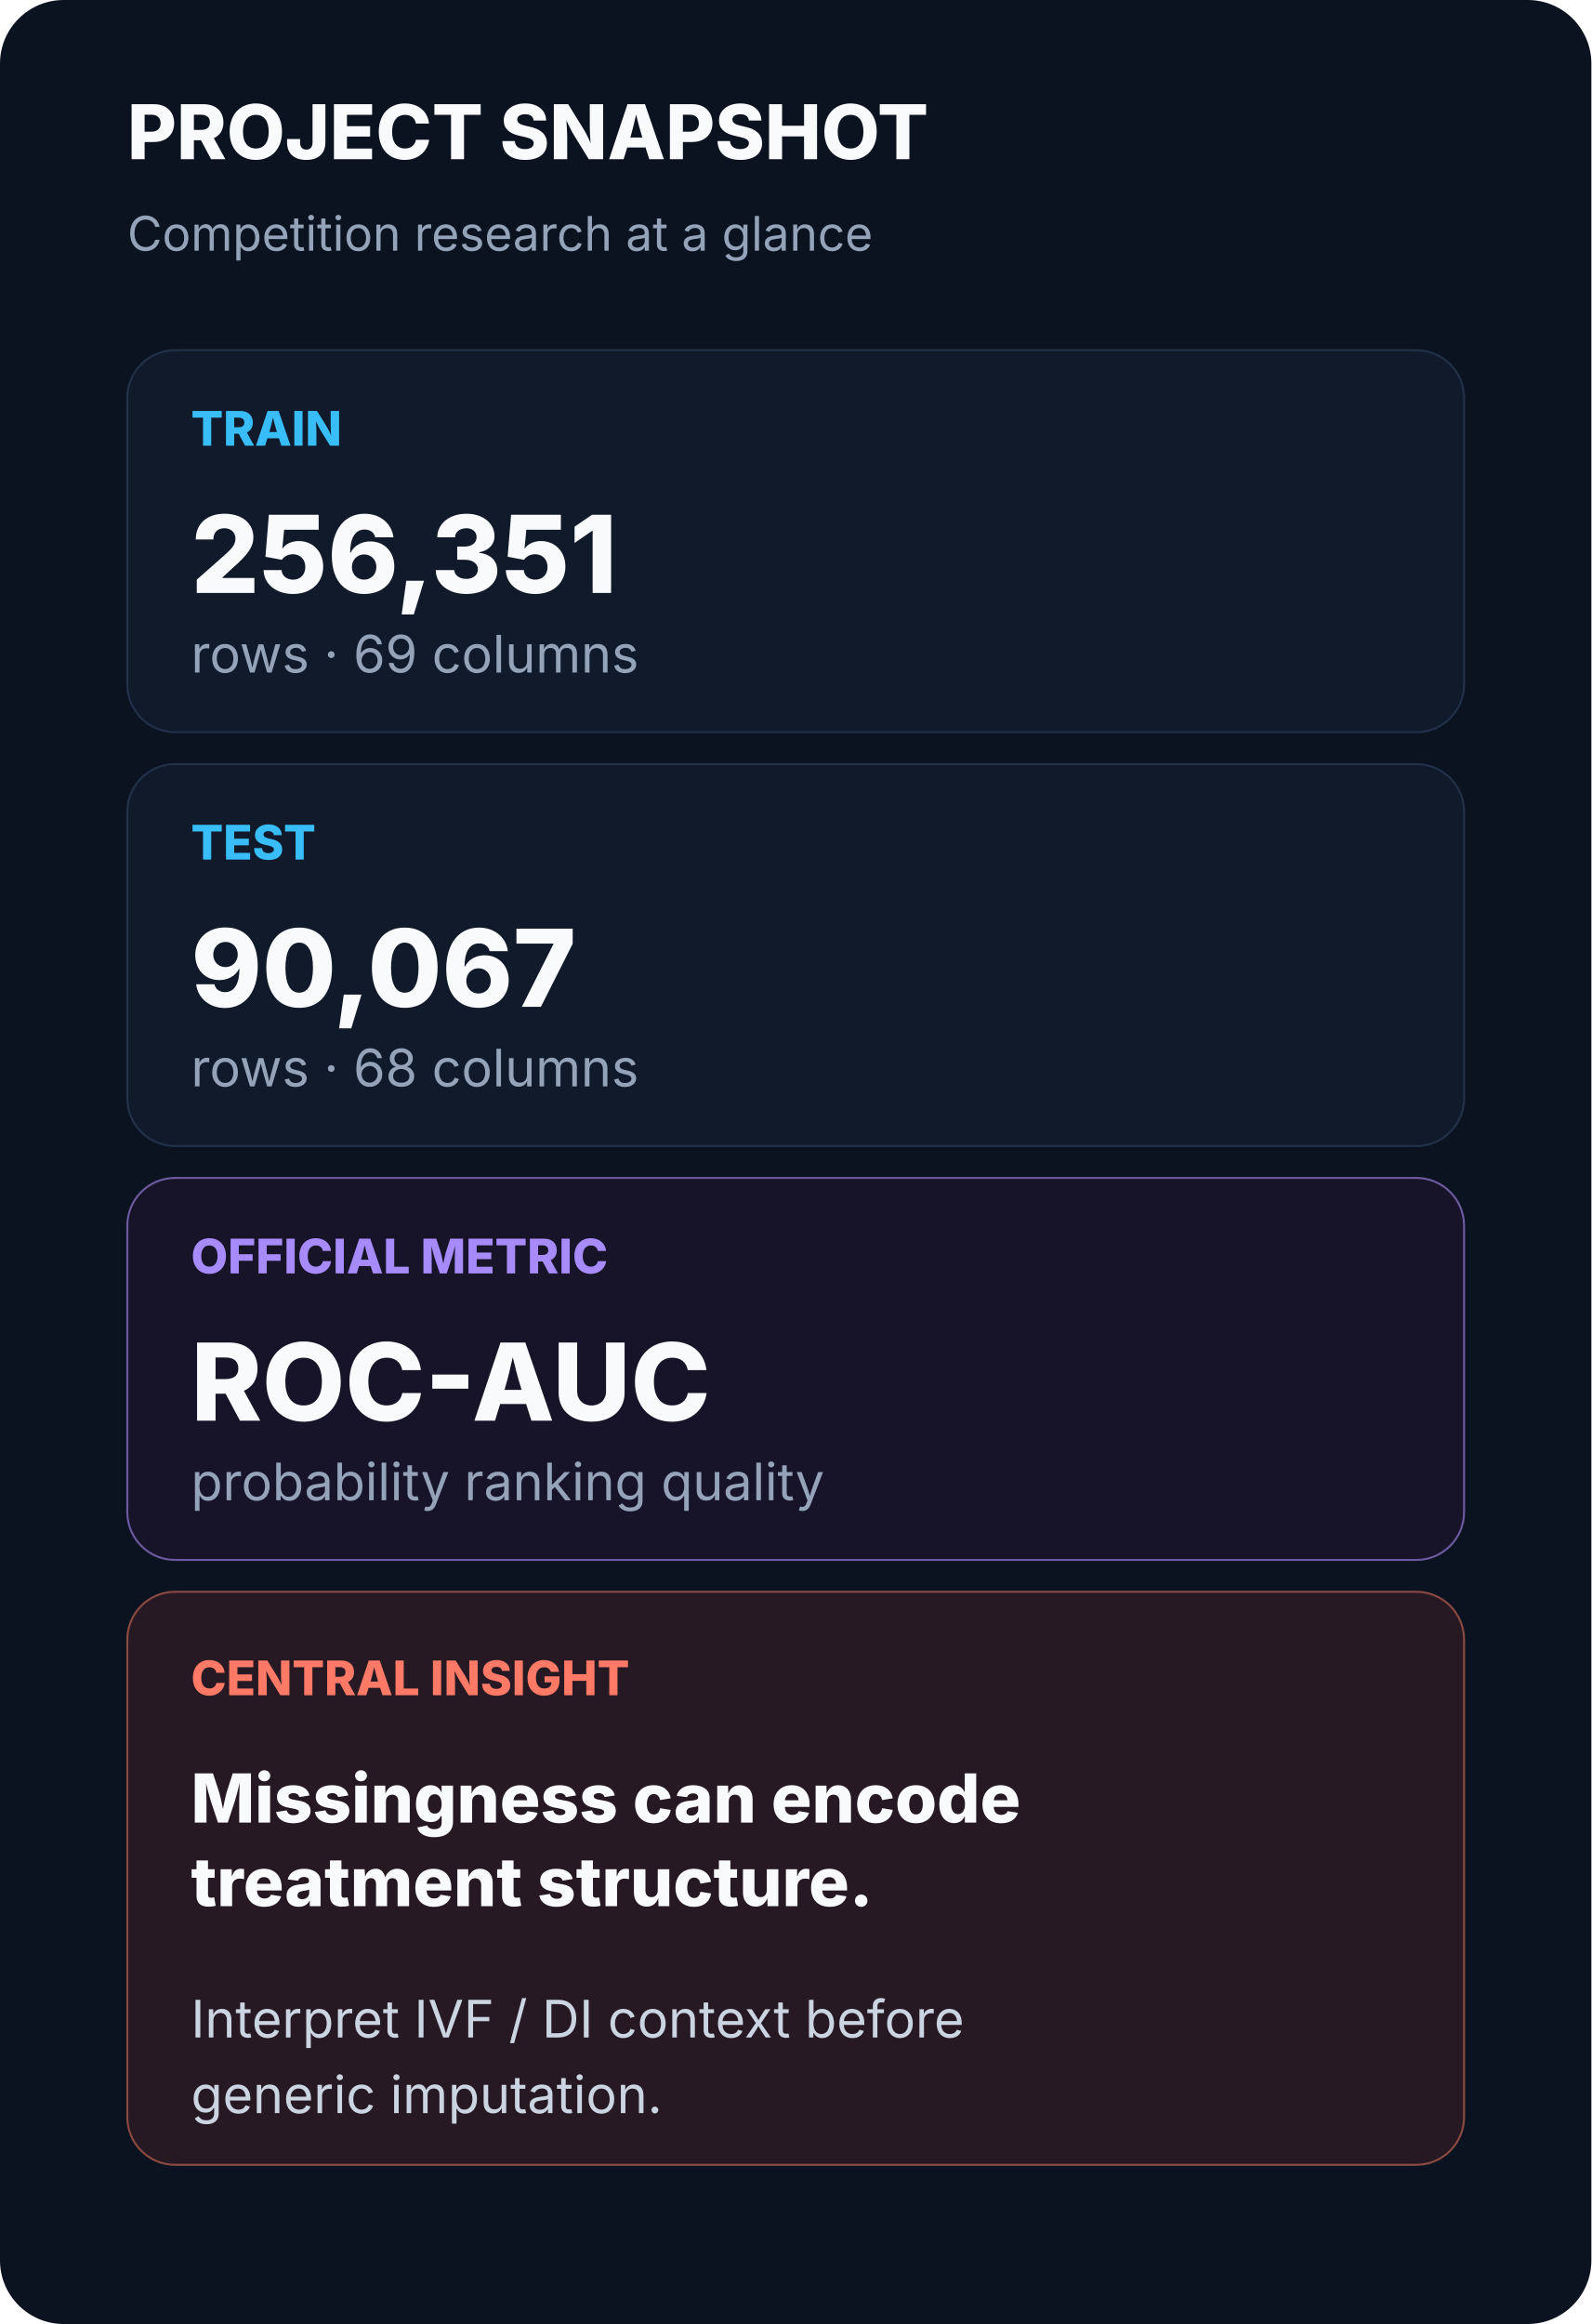
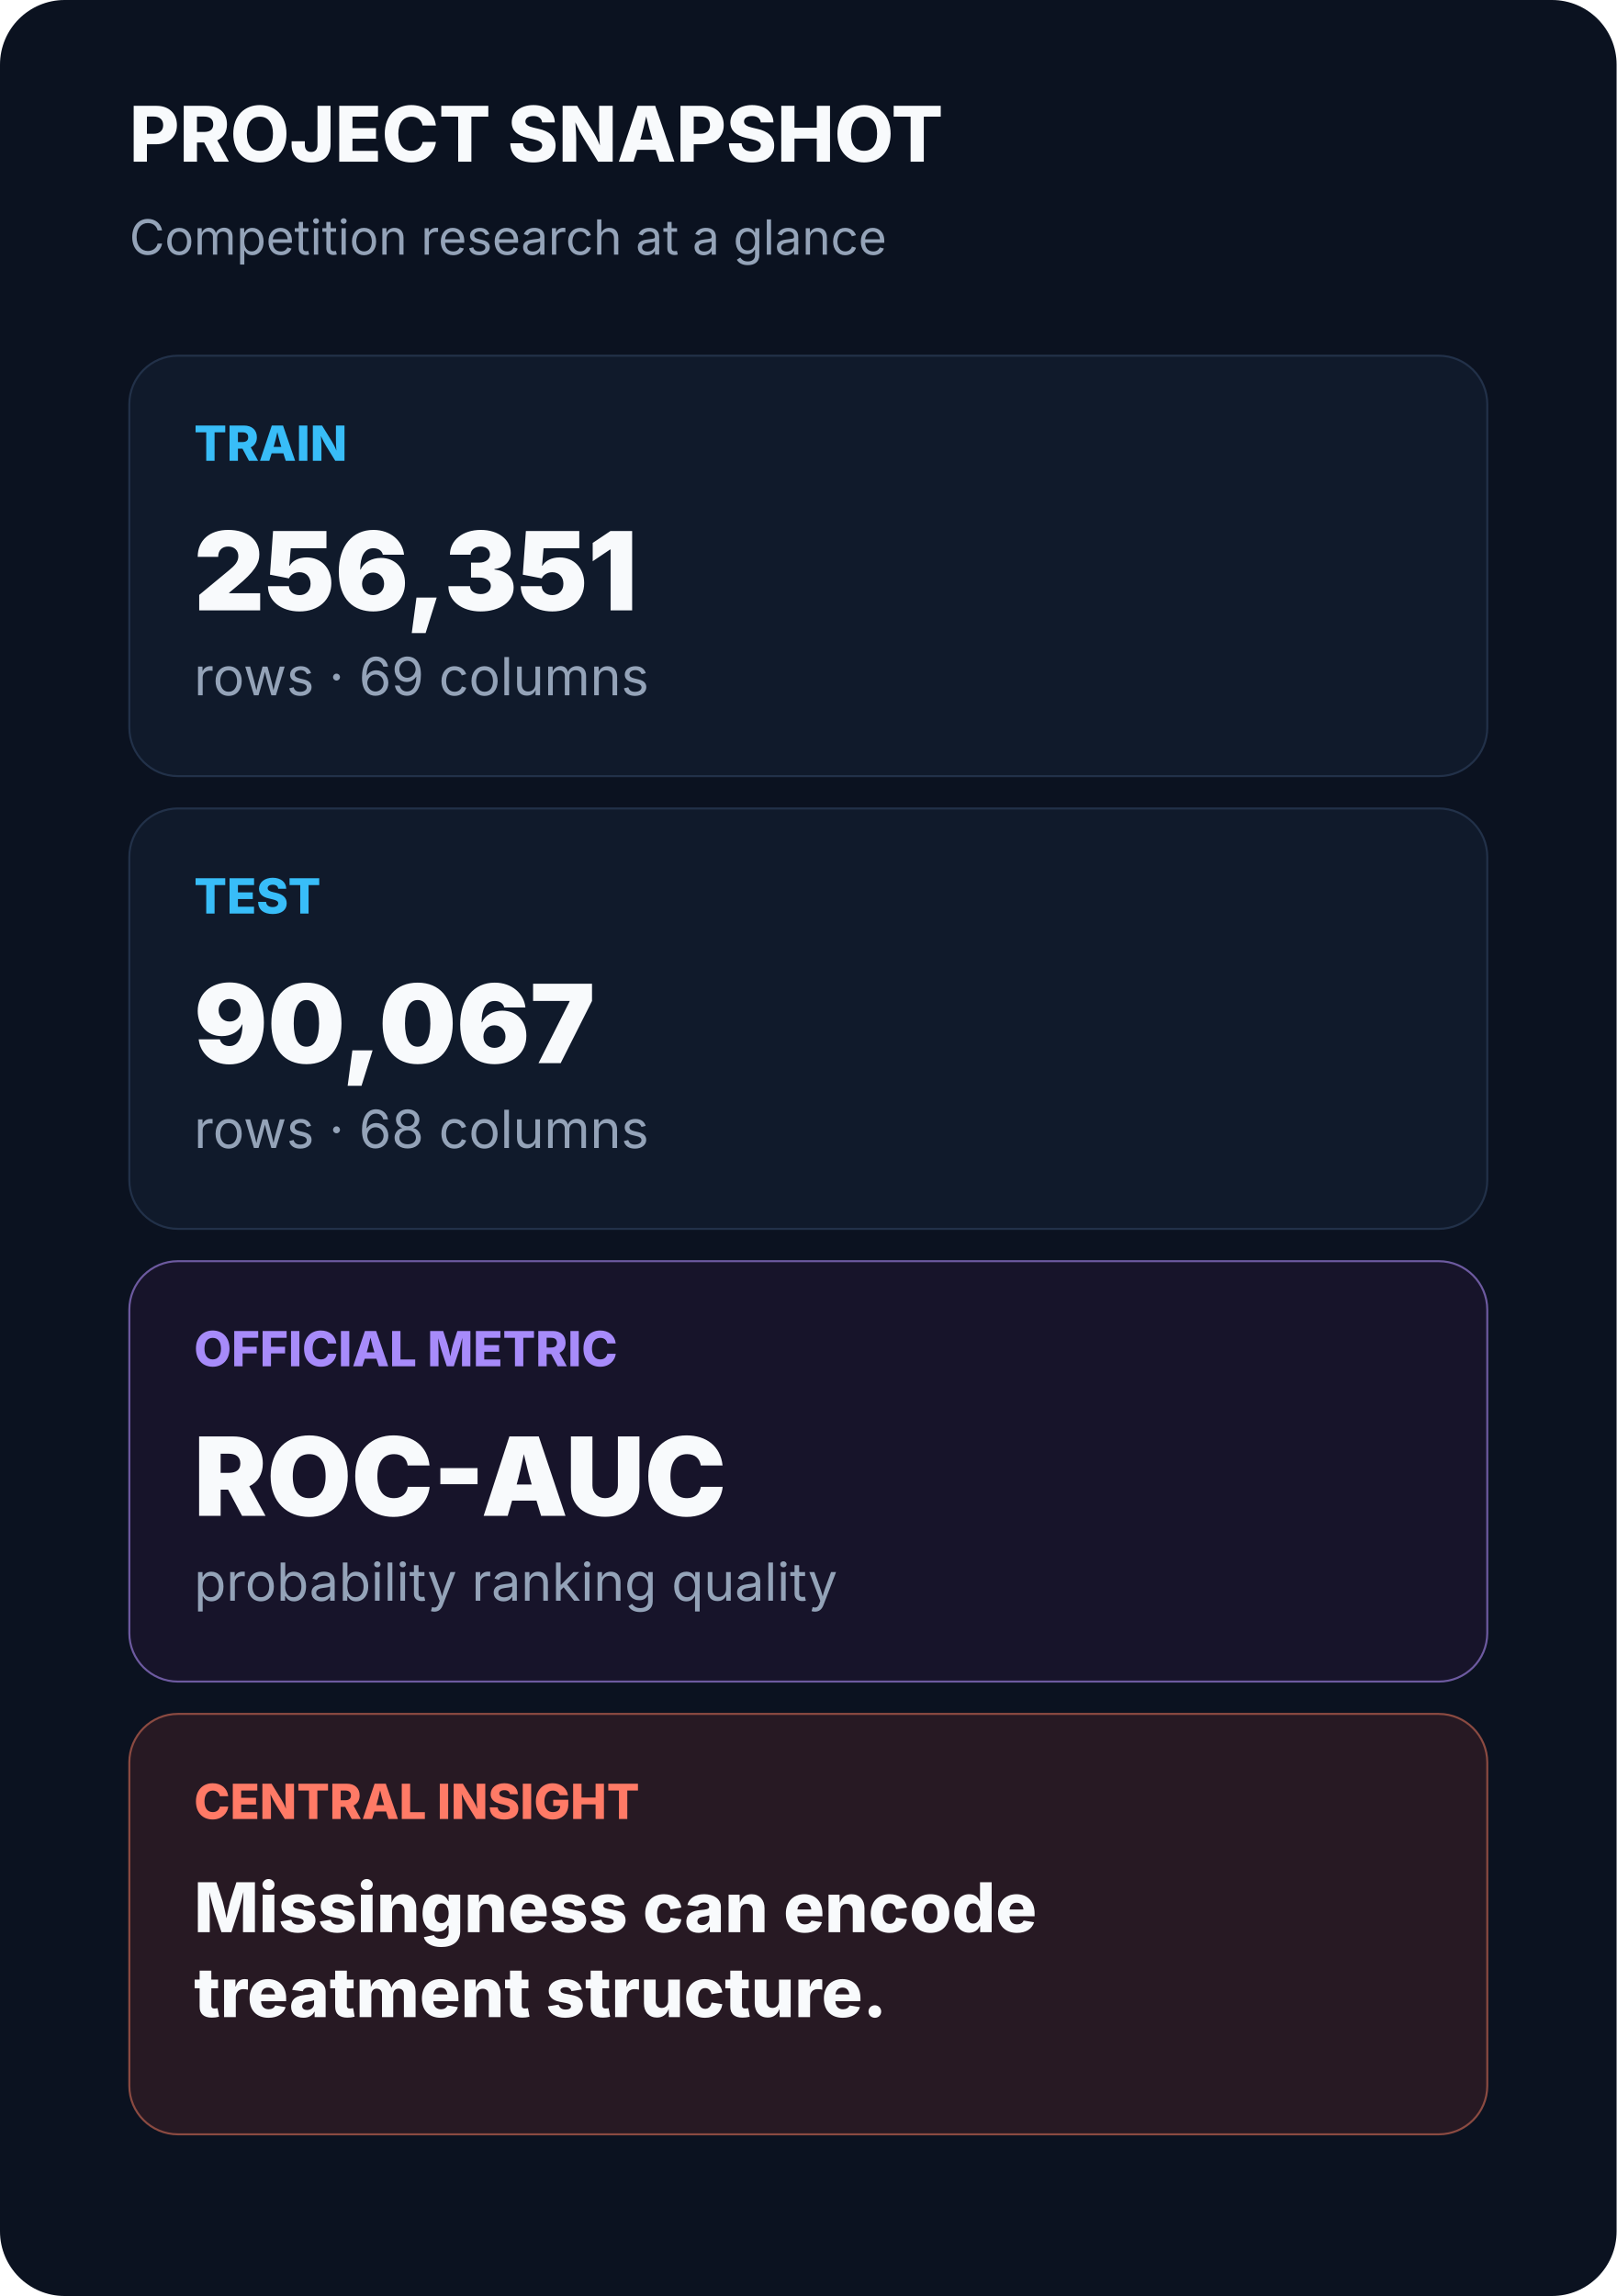
- <svg xmlns="http://www.w3.org/2000/svg" width="800" height="1168" viewBox="0 0 800 1168" role="img" aria-labelledby="title desc">
-   <rect width="800" height="1168" rx="32" fill="#0B1220" />
+ <svg xmlns="http://www.w3.org/2000/svg" width="800" height="1136" viewBox="0 0 800 1136" role="img" aria-labelledby="title desc">
+   <rect width="800" height="1136" rx="32" fill="#0B1220" />
  <g font-family="system-ui, -apple-system, BlinkMacSystemFont, 'Segoe UI', sans-serif">
    <g data-title="true">
-       <text x="64" y="80" fill="#F8FAFC" font-size="38" font-weight="820">
+       <text x="64" y="80" fill="#F8FAFC" font-size="38" font-weight="830">
        <tspan>PROJECT SNAPSHOT</tspan>
      </text>
    </g>
    <text x="64" y="126" fill="#94A3B8" font-size="24">
      <tspan>Competition research at a glance</tspan>
    </text>
-     <g data-grid="16">
-       <rect x="64" y="176" width="672" height="192" rx="24" fill="#101A2B" stroke="#223149" />
-       <rect x="64" y="384" width="672" height="192" rx="24" fill="#101A2B" stroke="#223149" />
-       <rect x="64" y="592" width="672" height="192" rx="24" fill="#17142A" stroke="#6D5AA0" />
-       <rect x="64" y="800" width="672" height="288" rx="24" fill="#271923" stroke="#8B4A41" />
+     <g data-card-stack="true" data-grid="16">
+       <rect x="64" y="176" width="672" height="208" rx="24" fill="#101A2B" stroke="#223149" />
+       <rect x="64" y="400" width="672" height="208" rx="24" fill="#101A2B" stroke="#223149" />
+       <rect x="64" y="624" width="672" height="208" rx="24" fill="#17142A" stroke="#6D5AA0" />
+       <rect x="64" y="848" width="672" height="208" rx="24" fill="#271923" stroke="#8B4A41" />
    </g>
-     <text x="96" y="224" fill="#38BDF8" font-size="24" font-weight="800">
+     <text x="96" y="228" fill="#38BDF8" font-size="24" font-weight="820">
      <tspan>TRAIN</tspan>
    </text>
-     <text x="96" y="298" fill="#F8FAFC" font-size="54" font-weight="840">
+     <text x="96" y="302" fill="#F8FAFC" font-size="54" font-weight="850">
      <tspan>256,351</tspan>
    </text>
-     <text x="96" y="338" fill="#94A3B8" font-size="26">
+     <text x="96" y="344" fill="#94A3B8" font-size="26">
      <tspan>rows · 69 columns</tspan>
    </text>
-     <text x="96" y="432" fill="#38BDF8" font-size="24" font-weight="800">
+     <text x="96" y="452" fill="#38BDF8" font-size="24" font-weight="820">
      <tspan>TEST</tspan>
    </text>
-     <text x="96" y="506" fill="#F8FAFC" font-size="54" font-weight="840">
+     <text x="96" y="526" fill="#F8FAFC" font-size="54" font-weight="850">
      <tspan>90,067</tspan>
    </text>
-     <text x="96" y="546" fill="#94A3B8" font-size="26">
+     <text x="96" y="568" fill="#94A3B8" font-size="26">
      <tspan>rows · 68 columns</tspan>
    </text>
-     <text x="96" y="640" fill="#A78BFA" font-size="24" font-weight="800">
+     <text x="96" y="676" fill="#A78BFA" font-size="24" font-weight="820">
      <tspan>OFFICIAL METRIC</tspan>
    </text>
-     <text x="96" y="714" fill="#F8FAFC" font-size="54" font-weight="840">
+     <text x="96" y="750" fill="#F8FAFC" font-size="54" font-weight="850">
      <tspan>ROC-AUC</tspan>
    </text>
-     <text x="96" y="754" fill="#94A3B8" font-size="26">
+     <text x="96" y="792" fill="#94A3B8" font-size="26">
      <tspan>probability ranking quality</tspan>
    </text>
-     <text x="96" y="852" fill="#FF7A66" font-size="24" font-weight="800">
+     <text x="96" y="900" fill="#FF7A66" font-size="24" font-weight="820">
      <tspan>CENTRAL INSIGHT</tspan>
    </text>
-     <text x="96" y="916" fill="#F8FAFC" font-size="34" font-weight="780">
+     <text x="96" y="956" fill="#F8FAFC" font-size="34" font-weight="800">
      <tspan>Missingness can encode</tspan>
    </text>
-     <text x="96" y="958" fill="#F8FAFC" font-size="34" font-weight="780">
+     <text x="96" y="998" fill="#F8FAFC" font-size="34" font-weight="800">
      <tspan>treatment structure.</tspan>
-     </text>
-     <text x="96" y="1024" fill="#CBD5E1" font-size="26">
-       <tspan>Interpret IVF / DI context before</tspan>
-     </text>
-     <text x="96" y="1062" fill="#CBD5E1" font-size="26">
-       <tspan>generic imputation.</tspan>
    </text>
  </g>
</svg>
